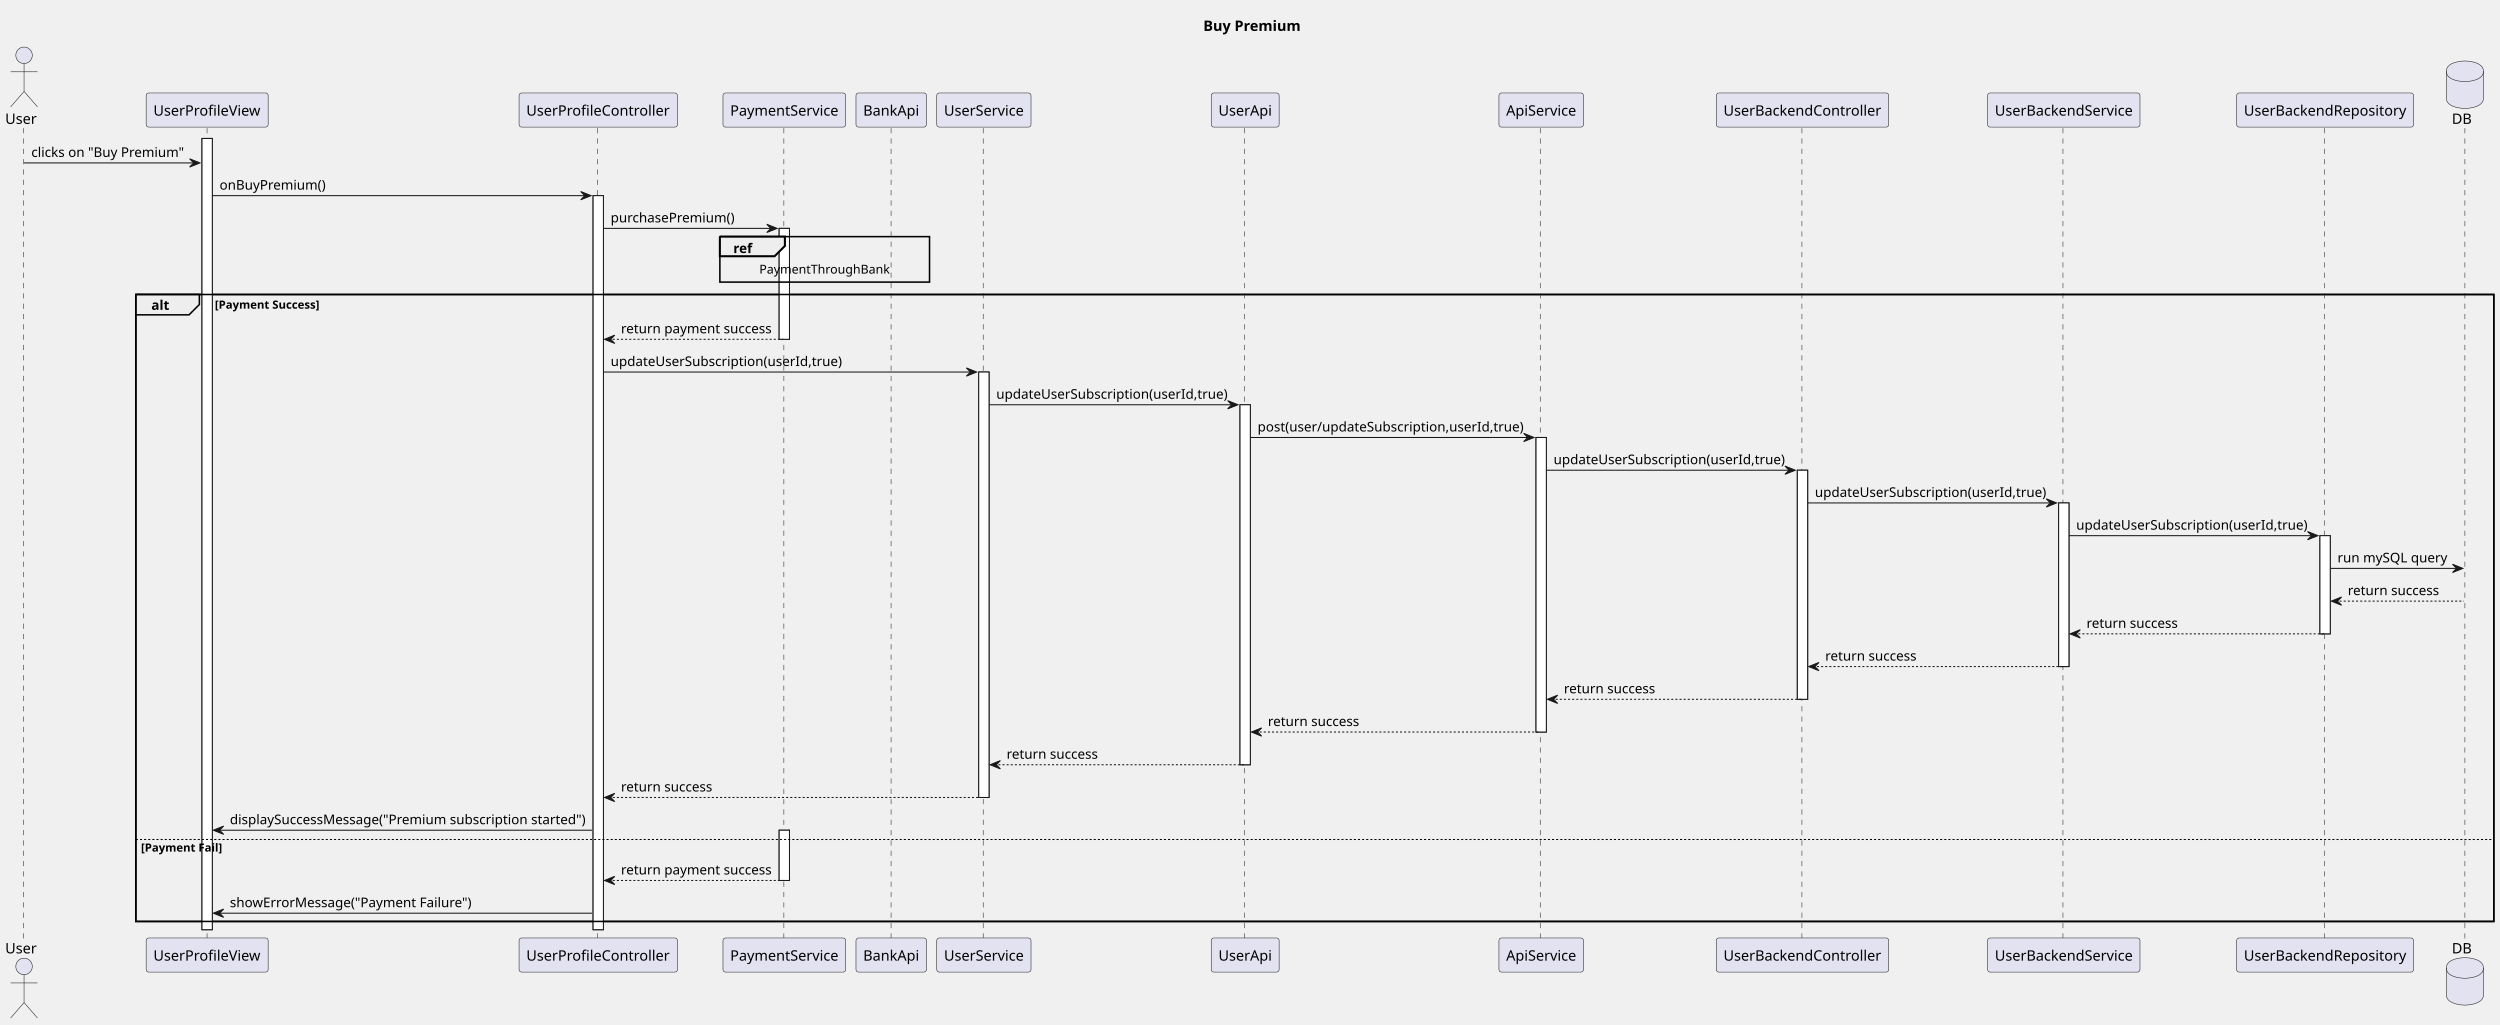
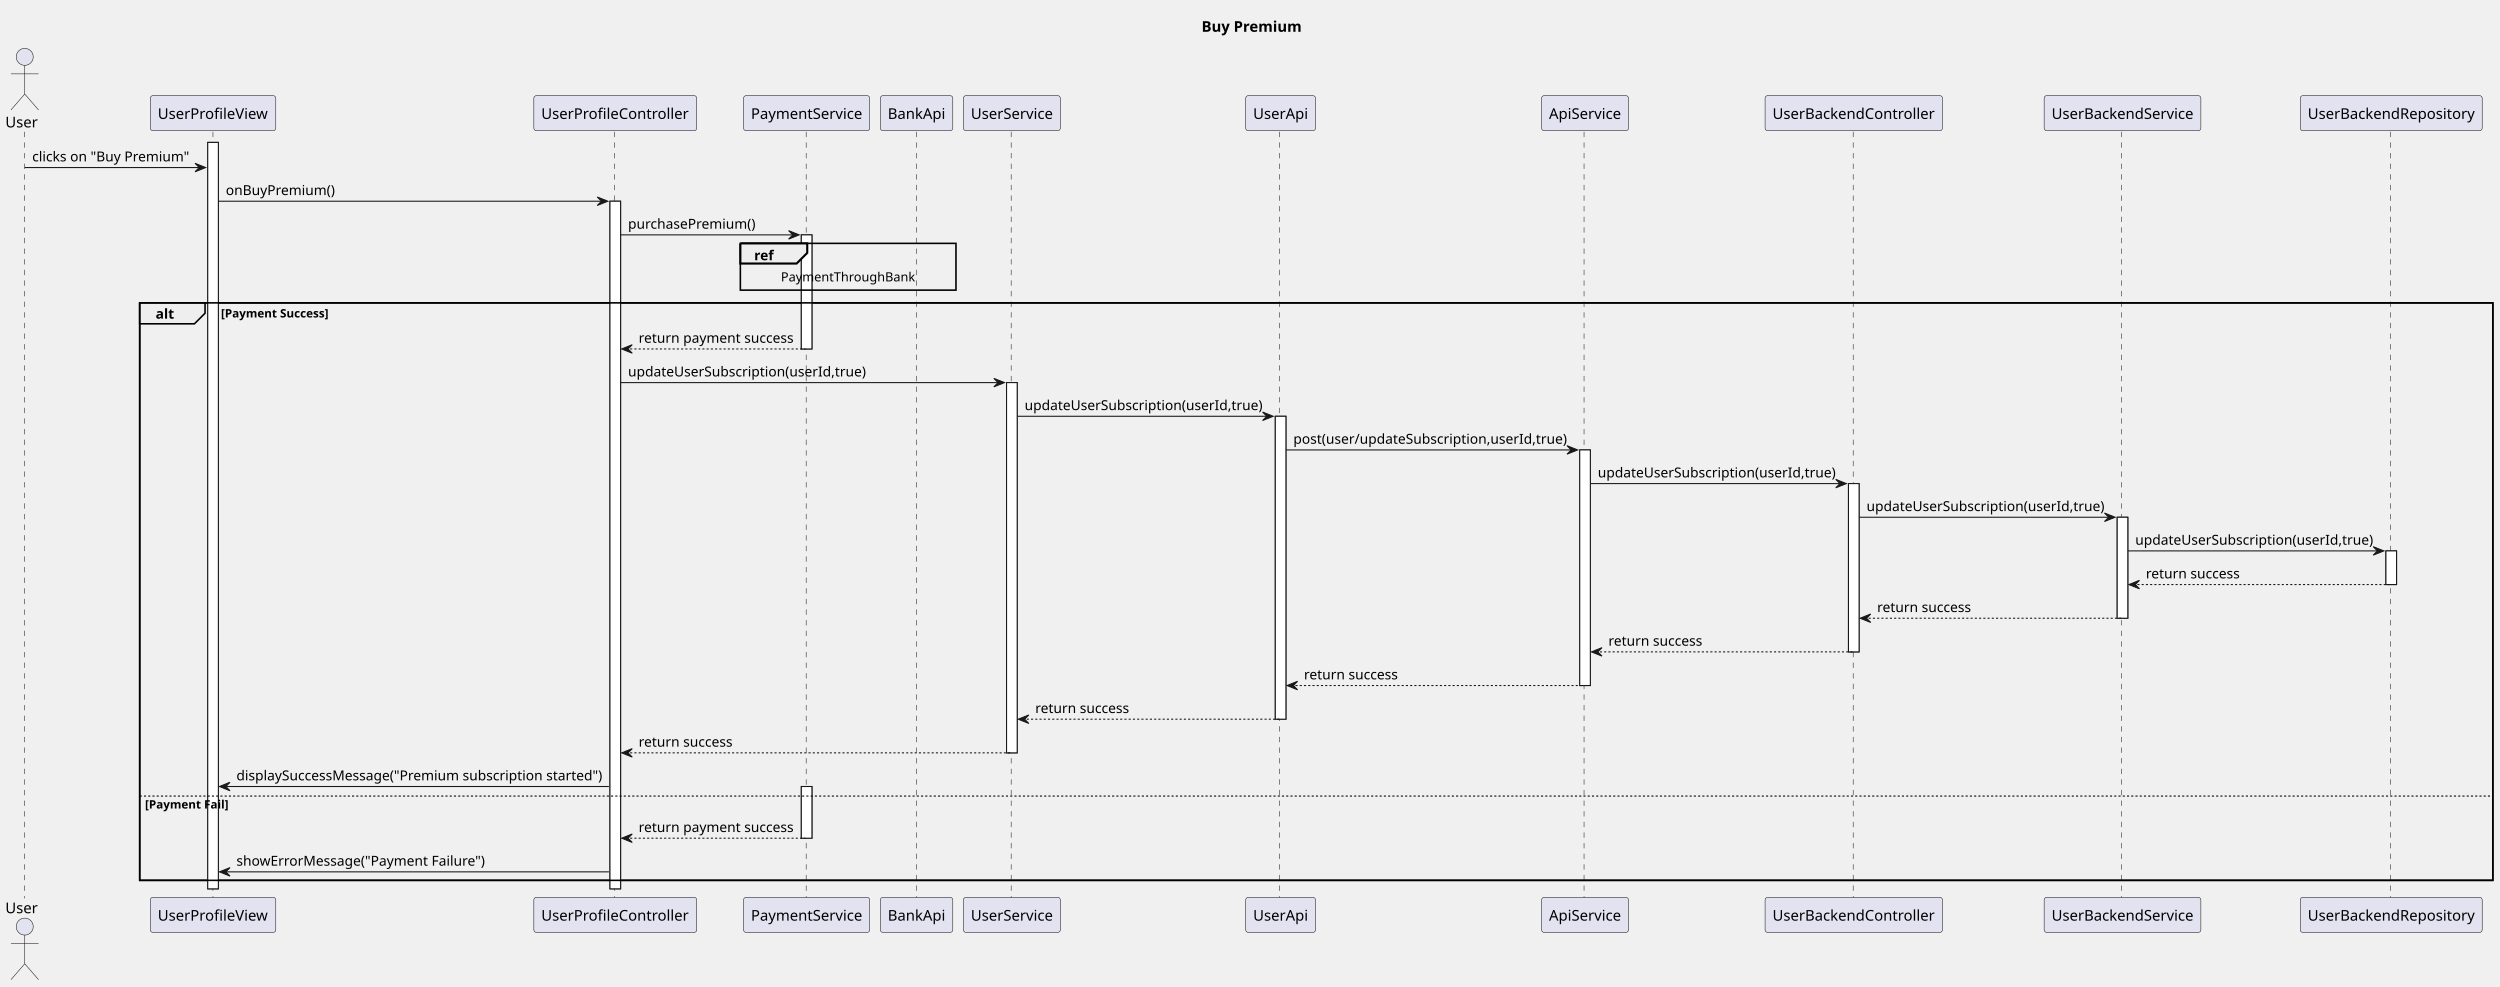
- <svg xmlns="http://www.w3.org/2000/svg" contentStyleType="text/css" data-diagram-type="SEQUENCE" height="993px" preserveAspectRatio="none" style="width:2422px;height:993px;background:#FFFFFF;" version="1.1" viewBox="0 0 2422 993" width="2422px" zoomAndPan="magnify">
+ <svg xmlns="http://www.w3.org/2000/svg" contentStyleType="text/css" data-diagram-type="SEQUENCE" height="929px" preserveAspectRatio="none" style="width:2355px;height:929px;background:#FFFFFF;" version="1.1" viewBox="0 0 2355 929" width="2355px" zoomAndPan="magnify">
  <defs />
  <g>
-     <text fill="#000000" font-family="sans-serif" font-size="14" font-weight="bold" lengthAdjust="spacing" textLength="93.499" x="1165.746" y="29.966">Buy Premium</text>
-     <g>
-       <rect fill="#FFFFFF" height="766.564" style="stroke:#181818;stroke-width:1;" width="10" x="195.691" y="134.136" />
-     </g>
-     <g>
-       <rect fill="#FFFFFF" height="711.152" style="stroke:#181818;stroke-width:1;" width="10" x="574.594" y="189.548" />
+     <text fill="#000000" font-family="sans-serif" font-size="14" font-weight="bold" lengthAdjust="spacing" textLength="93.499" x="1131.868" y="29.966">Buy Premium</text>
+     <g>
+       <rect fill="#FFFFFF" height="703.152" style="stroke:#181818;stroke-width:1;" width="10" x="195.691" y="134.136" />
+     </g>
+     <g>
+       <rect fill="#FFFFFF" height="647.74" style="stroke:#181818;stroke-width:1;" width="10" x="574.594" y="189.548" />
    </g>
    <g>
      <rect fill="#FFFFFF" height="107.462" style="stroke:#181818;stroke-width:1;" width="10" x="754.845" y="221.254" />
    </g>
    <g>
-       <rect fill="#FFFFFF" height="48.688" style="stroke:#181818;stroke-width:1;" width="10" x="754.845" y="804.306" />
-     </g>
-     <g>
-       <rect fill="#FFFFFF" height="412.178" style="stroke:#181818;stroke-width:1;" width="10" x="948.185" y="360.422" />
-     </g>
-     <g>
-       <rect fill="#FFFFFF" height="348.766" style="stroke:#181818;stroke-width:1;" width="10" x="1201.331" y="392.128" />
-     </g>
-     <g>
-       <rect fill="#FFFFFF" height="285.354" style="stroke:#181818;stroke-width:1;" width="10" x="1488.108" y="423.834" />
-     </g>
-     <g>
-       <rect fill="#FFFFFF" height="221.942" style="stroke:#181818;stroke-width:1;" width="10" x="1741.255" y="455.54" />
-     </g>
-     <g>
-       <rect fill="#FFFFFF" height="158.53" style="stroke:#181818;stroke-width:1;" width="10" x="1994.401" y="487.246" />
-     </g>
-     <g>
-       <rect fill="#FFFFFF" height="95.118" style="stroke:#181818;stroke-width:1;" width="10" x="2247.547" y="518.952" />
-     </g>
-     <rect fill="none" height="607.396" style="stroke:#000000;stroke-width:1.5;" width="2284.394" x="131.597" y="285.304" />
+       <rect fill="#FFFFFF" height="48.688" style="stroke:#181818;stroke-width:1;" width="10" x="754.845" y="740.894" />
+     </g>
+     <g>
+       <rect fill="#FFFFFF" height="348.766" style="stroke:#181818;stroke-width:1;" width="10" x="948.185" y="360.422" />
+     </g>
+     <g>
+       <rect fill="#FFFFFF" height="285.354" style="stroke:#181818;stroke-width:1;" width="10" x="1201.331" y="392.128" />
+     </g>
+     <g>
+       <rect fill="#FFFFFF" height="221.942" style="stroke:#181818;stroke-width:1;" width="10" x="1488.108" y="423.834" />
+     </g>
+     <g>
+       <rect fill="#FFFFFF" height="158.53" style="stroke:#181818;stroke-width:1;" width="10" x="1741.255" y="455.54" />
+     </g>
+     <g>
+       <rect fill="#FFFFFF" height="95.118" style="stroke:#181818;stroke-width:1;" width="10" x="1994.401" y="487.246" />
+     </g>
+     <g>
+       <rect fill="#FFFFFF" height="31.706" style="stroke:#181818;stroke-width:1;" width="10" x="2247.547" y="518.952" />
+     </g>
+     <rect fill="none" height="543.984" style="stroke:#000000;stroke-width:1.5;" width="2216.637" x="131.597" y="285.304" />
    <g class="participant-lifeline" data-entity-uid="part1" data-qualified-name="User" id="part1-lifeline">
      <g>
-         <rect fill="#000000" fill-opacity="0" height="785.564" width="8" x="19.309" y="124.136" />
-         <line style="stroke:#181818;stroke-width:0.5;stroke-dasharray:5,5;" x1="23" x2="23" y1="124.136" y2="909.7" />
+         <rect fill="#000000" fill-opacity="0" height="722.152" width="8" x="19.309" y="124.136" />
+         <line style="stroke:#181818;stroke-width:0.5;stroke-dasharray:5,5;" x1="23" x2="23" y1="124.136" y2="846.288" />
      </g>
    </g>
    <g class="participant-lifeline" data-entity-uid="part2" data-qualified-name="UserProfileView" id="part2-lifeline">
      <g>
-         <rect fill="#000000" fill-opacity="0" height="785.564" width="8" x="196.691" y="124.136" />
-         <line style="stroke:#181818;stroke-width:0.5;stroke-dasharray:5,5;" x1="200.597" x2="200.597" y1="124.136" y2="909.7" />
+         <rect fill="#000000" fill-opacity="0" height="722.152" width="8" x="196.691" y="124.136" />
+         <line style="stroke:#181818;stroke-width:0.5;stroke-dasharray:5,5;" x1="200.597" x2="200.597" y1="124.136" y2="846.288" />
      </g>
    </g>
    <g class="participant-lifeline" data-entity-uid="part3" data-qualified-name="UserProfileController" id="part3-lifeline">
      <g>
-         <rect fill="#000000" fill-opacity="0" height="785.564" width="8" x="575.594" y="124.136" />
-         <line style="stroke:#181818;stroke-width:0.5;stroke-dasharray:5,5;" x1="578.868" x2="578.868" y1="124.136" y2="909.7" />
+         <rect fill="#000000" fill-opacity="0" height="722.152" width="8" x="575.594" y="124.136" />
+         <line style="stroke:#181818;stroke-width:0.5;stroke-dasharray:5,5;" x1="578.868" x2="578.868" y1="124.136" y2="846.288" />
      </g>
    </g>
    <g class="participant-lifeline" data-entity-uid="part4" data-qualified-name="PaymentService" id="part4-lifeline">
      <g>
-         <rect fill="#000000" fill-opacity="0" height="785.564" width="8" x="755.845" y="124.136" />
-         <line style="stroke:#181818;stroke-width:0.5;stroke-dasharray:5,5;" x1="759.415" x2="759.415" y1="124.136" y2="909.7" />
+         <rect fill="#000000" fill-opacity="0" height="722.152" width="8" x="755.845" y="124.136" />
+         <line style="stroke:#181818;stroke-width:0.5;stroke-dasharray:5,5;" x1="759.415" x2="759.415" y1="124.136" y2="846.288" />
      </g>
    </g>
    <g class="participant-lifeline" data-entity-uid="part5" data-qualified-name="BankApi" id="part5-lifeline">
      <g>
-         <rect fill="#000000" fill-opacity="0" height="785.564" width="8" x="859.399" y="124.136" />
-         <line style="stroke:#181818;stroke-width:0.5;stroke-dasharray:5,5;" x1="863.274" x2="863.274" y1="124.136" y2="909.7" />
+         <rect fill="#000000" fill-opacity="0" height="722.152" width="8" x="859.399" y="124.136" />
+         <line style="stroke:#181818;stroke-width:0.5;stroke-dasharray:5,5;" x1="863.274" x2="863.274" y1="124.136" y2="846.288" />
      </g>
    </g>
    <g class="participant-lifeline" data-entity-uid="part6" data-qualified-name="UserService" id="part6-lifeline">
      <g>
-         <rect fill="#000000" fill-opacity="0" height="785.564" width="8" x="949.185" y="124.136" />
-         <line style="stroke:#181818;stroke-width:0.5;stroke-dasharray:5,5;" x1="952.524" x2="952.524" y1="124.136" y2="909.7" />
+         <rect fill="#000000" fill-opacity="0" height="722.152" width="8" x="949.185" y="124.136" />
+         <line style="stroke:#181818;stroke-width:0.5;stroke-dasharray:5,5;" x1="952.524" x2="952.524" y1="124.136" y2="846.288" />
      </g>
    </g>
    <g class="participant-lifeline" data-entity-uid="part7" data-qualified-name="UserApi" id="part7-lifeline">
      <g>
-         <rect fill="#000000" fill-opacity="0" height="785.564" width="8" x="1202.331" y="124.136" />
-         <line style="stroke:#181818;stroke-width:0.5;stroke-dasharray:5,5;" x1="1205.438" x2="1205.438" y1="124.136" y2="909.7" />
+         <rect fill="#000000" fill-opacity="0" height="722.152" width="8" x="1202.331" y="124.136" />
+         <line style="stroke:#181818;stroke-width:0.5;stroke-dasharray:5,5;" x1="1205.438" x2="1205.438" y1="124.136" y2="846.288" />
      </g>
    </g>
    <g class="participant-lifeline" data-entity-uid="part8" data-qualified-name="ApiService" id="part8-lifeline">
      <g>
-         <rect fill="#000000" fill-opacity="0" height="785.564" width="8" x="1489.108" y="124.136" />
-         <line style="stroke:#181818;stroke-width:0.5;stroke-dasharray:5,5;" x1="1492.173" x2="1492.173" y1="124.136" y2="909.7" />
+         <rect fill="#000000" fill-opacity="0" height="722.152" width="8" x="1489.108" y="124.136" />
+         <line style="stroke:#181818;stroke-width:0.5;stroke-dasharray:5,5;" x1="1492.173" x2="1492.173" y1="124.136" y2="846.288" />
      </g>
    </g>
    <g class="participant-lifeline" data-entity-uid="part9" data-qualified-name="UserBackendController" id="part9-lifeline">
      <g>
-         <rect fill="#000000" fill-opacity="0" height="785.564" width="8" x="1742.255" y="124.136" />
-         <line style="stroke:#181818;stroke-width:0.5;stroke-dasharray:5,5;" x1="1745.703" x2="1745.703" y1="124.136" y2="909.7" />
+         <rect fill="#000000" fill-opacity="0" height="722.152" width="8" x="1742.255" y="124.136" />
+         <line style="stroke:#181818;stroke-width:0.5;stroke-dasharray:5,5;" x1="1745.703" x2="1745.703" y1="124.136" y2="846.288" />
      </g>
    </g>
    <g class="participant-lifeline" data-entity-uid="part10" data-qualified-name="UserBackendService" id="part10-lifeline">
      <g>
-         <rect fill="#000000" fill-opacity="0" height="785.564" width="8" x="1995.401" y="124.136" />
-         <line style="stroke:#181818;stroke-width:0.5;stroke-dasharray:5,5;" x1="1998.586" x2="1998.586" y1="124.136" y2="909.7" />
+         <rect fill="#000000" fill-opacity="0" height="722.152" width="8" x="1995.401" y="124.136" />
+         <line style="stroke:#181818;stroke-width:0.5;stroke-dasharray:5,5;" x1="1998.586" x2="1998.586" y1="124.136" y2="846.288" />
      </g>
    </g>
    <g class="participant-lifeline" data-entity-uid="part11" data-qualified-name="UserBackendRepository" id="part11-lifeline">
      <g>
-         <rect fill="#000000" fill-opacity="0" height="785.564" width="8" x="2248.547" y="124.136" />
-         <line style="stroke:#181818;stroke-width:0.5;stroke-dasharray:5,5;" x1="2251.86" x2="2251.86" y1="124.136" y2="909.7" />
-       </g>
-     </g>
-     <g class="participant-lifeline" data-entity-uid="part12" data-qualified-name="DB" id="part12-lifeline">
-       <g>
-         <rect fill="#000000" fill-opacity="0" height="785.564" width="8" x="2383.991" y="124.136" />
-         <line style="stroke:#181818;stroke-width:0.5;stroke-dasharray:5,5;" x1="2387.991" x2="2387.991" y1="124.136" y2="909.7" />
+         <rect fill="#000000" fill-opacity="0" height="722.152" width="8" x="2248.547" y="124.136" />
+         <line style="stroke:#181818;stroke-width:0.5;stroke-dasharray:5,5;" x1="2251.86" x2="2251.86" y1="124.136" y2="846.288" />
      </g>
    </g>
    <g class="participant participant-head" data-entity-uid="part1" data-qualified-name="User" id="part1-head">
      <text fill="#000000" font-family="sans-serif" font-size="14" lengthAdjust="spacing" textLength="30.618" x="5" y="120.034">User</text>
      <ellipse cx="23.309" cy="53.568" fill="#E2E2F0" rx="8" ry="8" style="stroke:#181818;stroke-width:0.5;" />
      <path d="M23.309,61.568 L23.309,88.568 M10.309,69.568 L36.309,69.568 M23.309,88.568 L10.309,103.568 M23.309,88.568 L36.309,103.568" fill="none" style="stroke:#181818;stroke-width:0.5;" />
    </g>
    <g class="participant participant-tail" data-entity-uid="part1" data-qualified-name="User" id="part1-tail">
-       <text fill="#000000" font-family="sans-serif" font-size="14" lengthAdjust="spacing" textLength="30.618" x="5" y="923.666">User</text>
-       <ellipse cx="23.309" cy="936.268" fill="#E2E2F0" rx="8" ry="8" style="stroke:#181818;stroke-width:0.5;" />
-       <path d="M23.309,944.268 L23.309,971.268 M10.309,952.268 L36.309,952.268 M23.309,971.268 L10.309,986.268 M23.309,971.268 L36.309,986.268" fill="none" style="stroke:#181818;stroke-width:0.5;" />
+       <text fill="#000000" font-family="sans-serif" font-size="14" lengthAdjust="spacing" textLength="30.618" x="5" y="860.254">User</text>
+       <ellipse cx="23.309" cy="872.856" fill="#E2E2F0" rx="8" ry="8" style="stroke:#181818;stroke-width:0.5;" />
+       <path d="M23.309,880.856 L23.309,907.856 M10.309,888.856 L36.309,888.856 M23.309,907.856 L10.309,922.856 M23.309,907.856 L36.309,922.856" fill="none" style="stroke:#181818;stroke-width:0.5;" />
    </g>
    <g class="participant participant-head" data-entity-uid="part2" data-qualified-name="UserProfileView" id="part2-head">
      <rect fill="#E2E2F0" height="33.068" rx="2.5" ry="2.5" style="stroke:#181818;stroke-width:0.5;" width="118.188" x="141.597" y="90.068" />
      <text fill="#000000" font-family="sans-serif" font-size="14" lengthAdjust="spacing" textLength="104.188" x="148.597" y="112.034">UserProfileView</text>
    </g>
    <g class="participant participant-tail" data-entity-uid="part2" data-qualified-name="UserProfileView" id="part2-tail">
-       <rect fill="#E2E2F0" height="33.068" rx="2.5" ry="2.5" style="stroke:#181818;stroke-width:0.5;" width="118.188" x="141.597" y="908.7" />
-       <text fill="#000000" font-family="sans-serif" font-size="14" lengthAdjust="spacing" textLength="104.188" x="148.597" y="930.666">UserProfileView</text>
+       <rect fill="#E2E2F0" height="33.068" rx="2.5" ry="2.5" style="stroke:#181818;stroke-width:0.5;" width="118.188" x="141.597" y="845.288" />
+       <text fill="#000000" font-family="sans-serif" font-size="14" lengthAdjust="spacing" textLength="104.188" x="148.597" y="867.254">UserProfileView</text>
    </g>
    <g class="participant participant-head" data-entity-uid="part3" data-qualified-name="UserProfileController" id="part3-head">
      <rect fill="#E2E2F0" height="33.068" rx="2.5" ry="2.5" style="stroke:#181818;stroke-width:0.5;" width="153.453" x="502.868" y="90.068" />
      <text fill="#000000" font-family="sans-serif" font-size="14" lengthAdjust="spacing" textLength="139.453" x="509.868" y="112.034">UserProfileController</text>
    </g>
    <g class="participant participant-tail" data-entity-uid="part3" data-qualified-name="UserProfileController" id="part3-tail">
-       <rect fill="#E2E2F0" height="33.068" rx="2.5" ry="2.5" style="stroke:#181818;stroke-width:0.5;" width="153.453" x="502.868" y="908.7" />
-       <text fill="#000000" font-family="sans-serif" font-size="14" lengthAdjust="spacing" textLength="139.453" x="509.868" y="930.666">UserProfileController</text>
+       <rect fill="#E2E2F0" height="33.068" rx="2.5" ry="2.5" style="stroke:#181818;stroke-width:0.5;" width="153.453" x="502.868" y="845.288" />
+       <text fill="#000000" font-family="sans-serif" font-size="14" lengthAdjust="spacing" textLength="139.453" x="509.868" y="867.254">UserProfileController</text>
    </g>
    <g class="participant participant-head" data-entity-uid="part4" data-qualified-name="PaymentService" id="part4-head">
      <rect fill="#E2E2F0" height="33.068" rx="2.5" ry="2.5" style="stroke:#181818;stroke-width:0.5;" width="118.86" x="700.415" y="90.068" />
      <text fill="#000000" font-family="sans-serif" font-size="14" lengthAdjust="spacing" textLength="104.86" x="707.415" y="112.034">PaymentService</text>
    </g>
    <g class="participant participant-tail" data-entity-uid="part4" data-qualified-name="PaymentService" id="part4-tail">
-       <rect fill="#E2E2F0" height="33.068" rx="2.5" ry="2.5" style="stroke:#181818;stroke-width:0.5;" width="118.86" x="700.415" y="908.7" />
-       <text fill="#000000" font-family="sans-serif" font-size="14" lengthAdjust="spacing" textLength="104.86" x="707.415" y="930.666">PaymentService</text>
+       <rect fill="#E2E2F0" height="33.068" rx="2.5" ry="2.5" style="stroke:#181818;stroke-width:0.5;" width="118.86" x="700.415" y="845.288" />
+       <text fill="#000000" font-family="sans-serif" font-size="14" lengthAdjust="spacing" textLength="104.86" x="707.415" y="867.254">PaymentService</text>
    </g>
    <g class="participant participant-head" data-entity-uid="part5" data-qualified-name="BankApi" id="part5-head">
      <rect fill="#E2E2F0" height="33.068" rx="2.5" ry="2.5" style="stroke:#181818;stroke-width:0.5;" width="68.25" x="829.274" y="90.068" />
      <text fill="#000000" font-family="sans-serif" font-size="14" lengthAdjust="spacing" textLength="54.25" x="836.274" y="112.034">BankApi</text>
    </g>
    <g class="participant participant-tail" data-entity-uid="part5" data-qualified-name="BankApi" id="part5-tail">
-       <rect fill="#E2E2F0" height="33.068" rx="2.5" ry="2.5" style="stroke:#181818;stroke-width:0.5;" width="68.25" x="829.274" y="908.7" />
-       <text fill="#000000" font-family="sans-serif" font-size="14" lengthAdjust="spacing" textLength="54.25" x="836.274" y="930.666">BankApi</text>
+       <rect fill="#E2E2F0" height="33.068" rx="2.5" ry="2.5" style="stroke:#181818;stroke-width:0.5;" width="68.25" x="829.274" y="845.288" />
+       <text fill="#000000" font-family="sans-serif" font-size="14" lengthAdjust="spacing" textLength="54.25" x="836.274" y="867.254">BankApi</text>
    </g>
    <g class="participant participant-head" data-entity-uid="part6" data-qualified-name="UserService" id="part6-head">
      <rect fill="#E2E2F0" height="33.068" rx="2.5" ry="2.5" style="stroke:#181818;stroke-width:0.5;" width="91.322" x="907.524" y="90.068" />
      <text fill="#000000" font-family="sans-serif" font-size="14" lengthAdjust="spacing" textLength="77.322" x="914.524" y="112.034">UserService</text>
    </g>
    <g class="participant participant-tail" data-entity-uid="part6" data-qualified-name="UserService" id="part6-tail">
-       <rect fill="#E2E2F0" height="33.068" rx="2.5" ry="2.5" style="stroke:#181818;stroke-width:0.5;" width="91.322" x="907.524" y="908.7" />
-       <text fill="#000000" font-family="sans-serif" font-size="14" lengthAdjust="spacing" textLength="77.322" x="914.524" y="930.666">UserService</text>
+       <rect fill="#E2E2F0" height="33.068" rx="2.5" ry="2.5" style="stroke:#181818;stroke-width:0.5;" width="91.322" x="907.524" y="845.288" />
+       <text fill="#000000" font-family="sans-serif" font-size="14" lengthAdjust="spacing" textLength="77.322" x="914.524" y="867.254">UserService</text>
    </g>
    <g class="participant participant-head" data-entity-uid="part7" data-qualified-name="UserApi" id="part7-head">
      <rect fill="#E2E2F0" height="33.068" rx="2.5" ry="2.5" style="stroke:#181818;stroke-width:0.5;" width="65.786" x="1173.438" y="90.068" />
      <text fill="#000000" font-family="sans-serif" font-size="14" lengthAdjust="spacing" textLength="51.786" x="1180.438" y="112.034">UserApi</text>
    </g>
    <g class="participant participant-tail" data-entity-uid="part7" data-qualified-name="UserApi" id="part7-tail">
-       <rect fill="#E2E2F0" height="33.068" rx="2.5" ry="2.5" style="stroke:#181818;stroke-width:0.5;" width="65.786" x="1173.438" y="908.7" />
-       <text fill="#000000" font-family="sans-serif" font-size="14" lengthAdjust="spacing" textLength="51.786" x="1180.438" y="930.666">UserApi</text>
+       <rect fill="#E2E2F0" height="33.068" rx="2.5" ry="2.5" style="stroke:#181818;stroke-width:0.5;" width="65.786" x="1173.438" y="845.288" />
+       <text fill="#000000" font-family="sans-serif" font-size="14" lengthAdjust="spacing" textLength="51.786" x="1180.438" y="867.254">UserApi</text>
    </g>
    <g class="participant participant-head" data-entity-uid="part8" data-qualified-name="ApiService" id="part8-head">
      <rect fill="#E2E2F0" height="33.068" rx="2.5" ry="2.5" style="stroke:#181818;stroke-width:0.5;" width="81.872" x="1452.173" y="90.068" />
      <text fill="#000000" font-family="sans-serif" font-size="14" lengthAdjust="spacing" textLength="67.872" x="1459.173" y="112.034">ApiService</text>
    </g>
    <g class="participant participant-tail" data-entity-uid="part8" data-qualified-name="ApiService" id="part8-tail">
-       <rect fill="#E2E2F0" height="33.068" rx="2.5" ry="2.5" style="stroke:#181818;stroke-width:0.5;" width="81.872" x="1452.173" y="908.7" />
-       <text fill="#000000" font-family="sans-serif" font-size="14" lengthAdjust="spacing" textLength="67.872" x="1459.173" y="930.666">ApiService</text>
+       <rect fill="#E2E2F0" height="33.068" rx="2.5" ry="2.5" style="stroke:#181818;stroke-width:0.5;" width="81.872" x="1452.173" y="845.288" />
+       <text fill="#000000" font-family="sans-serif" font-size="14" lengthAdjust="spacing" textLength="67.872" x="1459.173" y="867.254">ApiService</text>
    </g>
    <g class="participant participant-head" data-entity-uid="part9" data-qualified-name="UserBackendController" id="part9-head">
      <rect fill="#E2E2F0" height="33.068" rx="2.5" ry="2.5" style="stroke:#181818;stroke-width:0.5;" width="167.103" x="1662.703" y="90.068" />
      <text fill="#000000" font-family="sans-serif" font-size="14" lengthAdjust="spacing" textLength="153.103" x="1669.703" y="112.034">UserBackendController</text>
    </g>
    <g class="participant participant-tail" data-entity-uid="part9" data-qualified-name="UserBackendController" id="part9-tail">
-       <rect fill="#E2E2F0" height="33.068" rx="2.5" ry="2.5" style="stroke:#181818;stroke-width:0.5;" width="167.103" x="1662.703" y="908.7" />
-       <text fill="#000000" font-family="sans-serif" font-size="14" lengthAdjust="spacing" textLength="153.103" x="1669.703" y="930.666">UserBackendController</text>
+       <rect fill="#E2E2F0" height="33.068" rx="2.5" ry="2.5" style="stroke:#181818;stroke-width:0.5;" width="167.103" x="1662.703" y="845.288" />
+       <text fill="#000000" font-family="sans-serif" font-size="14" lengthAdjust="spacing" textLength="153.103" x="1669.703" y="867.254">UserBackendController</text>
    </g>
    <g class="participant participant-head" data-entity-uid="part10" data-qualified-name="UserBackendService" id="part10-head">
      <rect fill="#E2E2F0" height="33.068" rx="2.5" ry="2.5" style="stroke:#181818;stroke-width:0.5;" width="147.63" x="1925.586" y="90.068" />
      <text fill="#000000" font-family="sans-serif" font-size="14" lengthAdjust="spacing" textLength="133.63" x="1932.586" y="112.034">UserBackendService</text>
    </g>
    <g class="participant participant-tail" data-entity-uid="part10" data-qualified-name="UserBackendService" id="part10-tail">
-       <rect fill="#E2E2F0" height="33.068" rx="2.5" ry="2.5" style="stroke:#181818;stroke-width:0.5;" width="147.63" x="1925.586" y="908.7" />
-       <text fill="#000000" font-family="sans-serif" font-size="14" lengthAdjust="spacing" textLength="133.63" x="1932.586" y="930.666">UserBackendService</text>
+       <rect fill="#E2E2F0" height="33.068" rx="2.5" ry="2.5" style="stroke:#181818;stroke-width:0.5;" width="147.63" x="1925.586" y="845.288" />
+       <text fill="#000000" font-family="sans-serif" font-size="14" lengthAdjust="spacing" textLength="133.63" x="1932.586" y="867.254">UserBackendService</text>
    </g>
    <g class="participant participant-head" data-entity-uid="part11" data-qualified-name="UserBackendRepository" id="part11-head">
      <rect fill="#E2E2F0" height="33.068" rx="2.5" ry="2.5" style="stroke:#181818;stroke-width:0.5;" width="171.373" x="2166.86" y="90.068" />
      <text fill="#000000" font-family="sans-serif" font-size="14" lengthAdjust="spacing" textLength="157.373" x="2173.86" y="112.034">UserBackendRepository</text>
    </g>
    <g class="participant participant-tail" data-entity-uid="part11" data-qualified-name="UserBackendRepository" id="part11-tail">
-       <rect fill="#E2E2F0" height="33.068" rx="2.5" ry="2.5" style="stroke:#181818;stroke-width:0.5;" width="171.373" x="2166.86" y="908.7" />
-       <text fill="#000000" font-family="sans-serif" font-size="14" lengthAdjust="spacing" textLength="157.373" x="2173.86" y="930.666">UserBackendRepository</text>
-     </g>
-     <g class="participant participant-head" data-entity-uid="part12" data-qualified-name="DB" id="part12-head">
-       <text fill="#000000" font-family="sans-serif" font-size="14" lengthAdjust="spacing" textLength="19.32" x="2375.331" y="120.034">DB</text>
-       <path d="M2369.991,69.068 C2369.991,59.068 2387.991,59.068 2387.991,59.068 C2387.991,59.068 2405.991,59.068 2405.991,69.068 L2405.991,95.068 C2405.991,105.068 2387.991,105.068 2387.991,105.068 C2387.991,105.068 2369.991,105.068 2369.991,95.068 L2369.991,69.068" fill="#E2E2F0" style="stroke:#181818;stroke-width:0.5;" />
-       <path d="M2369.991,69.068 C2369.991,79.068 2387.991,79.068 2387.991,79.068 C2387.991,79.068 2405.991,79.068 2405.991,69.068" fill="none" style="stroke:#181818;stroke-width:0.5;" />
-     </g>
-     <g class="participant participant-tail" data-entity-uid="part12" data-qualified-name="DB" id="part12-tail">
-       <text fill="#000000" font-family="sans-serif" font-size="14" lengthAdjust="spacing" textLength="19.32" x="2375.331" y="923.666">DB</text>
-       <path d="M2369.991,937.768 C2369.991,927.768 2387.991,927.768 2387.991,927.768 C2387.991,927.768 2405.991,927.768 2405.991,937.768 L2405.991,963.768 C2405.991,973.768 2387.991,973.768 2387.991,973.768 C2387.991,973.768 2369.991,973.768 2369.991,963.768 L2369.991,937.768" fill="#E2E2F0" style="stroke:#181818;stroke-width:0.5;" />
-       <path d="M2369.991,937.768 C2369.991,947.768 2387.991,947.768 2387.991,947.768 C2387.991,947.768 2405.991,947.768 2405.991,937.768" fill="none" style="stroke:#181818;stroke-width:0.5;" />
-     </g>
-     <g>
-       <rect fill="#FFFFFF" height="766.564" style="stroke:#181818;stroke-width:1;" width="10" x="195.691" y="134.136" />
-     </g>
-     <g>
-       <rect fill="#FFFFFF" height="711.152" style="stroke:#181818;stroke-width:1;" width="10" x="574.594" y="189.548" />
+       <rect fill="#E2E2F0" height="33.068" rx="2.5" ry="2.5" style="stroke:#181818;stroke-width:0.5;" width="171.373" x="2166.86" y="845.288" />
+       <text fill="#000000" font-family="sans-serif" font-size="14" lengthAdjust="spacing" textLength="157.373" x="2173.86" y="867.254">UserBackendRepository</text>
+     </g>
+     <g>
+       <rect fill="#FFFFFF" height="703.152" style="stroke:#181818;stroke-width:1;" width="10" x="195.691" y="134.136" />
+     </g>
+     <g>
+       <rect fill="#FFFFFF" height="647.74" style="stroke:#181818;stroke-width:1;" width="10" x="574.594" y="189.548" />
    </g>
    <g>
      <rect fill="#FFFFFF" height="107.462" style="stroke:#181818;stroke-width:1;" width="10" x="754.845" y="221.254" />
    </g>
    <g>
-       <rect fill="#FFFFFF" height="48.688" style="stroke:#181818;stroke-width:1;" width="10" x="754.845" y="804.306" />
-     </g>
-     <g>
-       <rect fill="#FFFFFF" height="412.178" style="stroke:#181818;stroke-width:1;" width="10" x="948.185" y="360.422" />
-     </g>
-     <g>
-       <rect fill="#FFFFFF" height="348.766" style="stroke:#181818;stroke-width:1;" width="10" x="1201.331" y="392.128" />
-     </g>
-     <g>
-       <rect fill="#FFFFFF" height="285.354" style="stroke:#181818;stroke-width:1;" width="10" x="1488.108" y="423.834" />
-     </g>
-     <g>
-       <rect fill="#FFFFFF" height="221.942" style="stroke:#181818;stroke-width:1;" width="10" x="1741.255" y="455.54" />
-     </g>
-     <g>
-       <rect fill="#FFFFFF" height="158.53" style="stroke:#181818;stroke-width:1;" width="10" x="1994.401" y="487.246" />
-     </g>
-     <g>
-       <rect fill="#FFFFFF" height="95.118" style="stroke:#181818;stroke-width:1;" width="10" x="2247.547" y="518.952" />
+       <rect fill="#FFFFFF" height="48.688" style="stroke:#181818;stroke-width:1;" width="10" x="754.845" y="740.894" />
+     </g>
+     <g>
+       <rect fill="#FFFFFF" height="348.766" style="stroke:#181818;stroke-width:1;" width="10" x="948.185" y="360.422" />
+     </g>
+     <g>
+       <rect fill="#FFFFFF" height="285.354" style="stroke:#181818;stroke-width:1;" width="10" x="1201.331" y="392.128" />
+     </g>
+     <g>
+       <rect fill="#FFFFFF" height="221.942" style="stroke:#181818;stroke-width:1;" width="10" x="1488.108" y="423.834" />
+     </g>
+     <g>
+       <rect fill="#FFFFFF" height="158.53" style="stroke:#181818;stroke-width:1;" width="10" x="1741.255" y="455.54" />
+     </g>
+     <g>
+       <rect fill="#FFFFFF" height="95.118" style="stroke:#181818;stroke-width:1;" width="10" x="1994.401" y="487.246" />
+     </g>
+     <g>
+       <rect fill="#FFFFFF" height="31.706" style="stroke:#181818;stroke-width:1;" width="10" x="2247.547" y="518.952" />
    </g>
    <g class="message" data-entity-1="part1" data-entity-2="part2" id="msg1">
      <polygon fill="#181818" points="183.691,153.842,193.691,157.842,183.691,161.842,187.691,157.842" style="stroke:#181818;stroke-width:1;" />
      <line style="stroke:#181818;stroke-width:1;" x1="23.309" x2="189.691" y1="157.842" y2="157.842" />
      <text fill="#000000" font-family="sans-serif" font-size="13" lengthAdjust="spacing" textLength="148.382" x="30.309" y="152.033">clicks on "Buy Premium"</text>
    </g>
    <g class="message" data-entity-1="part2" data-entity-2="part3" id="msg2">
      <polygon fill="#181818" points="562.594,185.548,572.594,189.548,562.594,193.548,566.594,189.548" style="stroke:#181818;stroke-width:1;" />
      <line style="stroke:#181818;stroke-width:1;" x1="205.691" x2="568.594" y1="189.548" y2="189.548" />
      <text fill="#000000" font-family="sans-serif" font-size="13" lengthAdjust="spacing" textLength="103.077" x="212.691" y="183.739">onBuyPremium()</text>
    </g>
    <g class="message" data-entity-1="part3" data-entity-2="part4" id="msg3">
      <polygon fill="#181818" points="742.845,217.254,752.845,221.254,742.845,225.254,746.845,221.254" style="stroke:#181818;stroke-width:1;" />
      <line style="stroke:#181818;stroke-width:1;" x1="584.594" x2="748.845" y1="221.254" y2="221.254" />
      <text fill="#000000" font-family="sans-serif" font-size="13" lengthAdjust="spacing" textLength="120.588" x="591.594" y="215.445">purchasePremium()</text>
    </g>
    <rect fill="none" height="44.05" style="stroke:#000000;stroke-width:1.5;" width="203.109" x="697.415" y="229.254" />
    <path d="M697.415,229.254 L760.415,229.254 L760.415,238.254 L750.415,248.254 L697.415,248.254 L697.415,229.254" fill="#EEEEEE" style="stroke:#000000;stroke-width:2;" />
    <text fill="#000000" font-family="sans-serif" font-size="13" font-weight="bold" lengthAdjust="spacing" textLength="18.392" x="710.415" y="245.151">ref</text>
    <text fill="#000000" font-family="sans-serif" font-size="12" lengthAdjust="spacing" textLength="126.721" x="735.609" y="265.082">PaymentThroughBank</text>
    <path d="M131.597,285.304 L193.156,285.304 L193.156,295.01 L183.156,305.01 L131.597,305.01 L131.597,285.304" fill="#EEEEEE" style="stroke:#000000;stroke-width:1.5;" />
-     <rect fill="none" height="607.396" style="stroke:#000000;stroke-width:1.5;" width="2284.394" x="131.597" y="285.304" />
+     <rect fill="none" height="543.984" style="stroke:#000000;stroke-width:1.5;" width="2216.637" x="131.597" y="285.304" />
    <text fill="#000000" font-family="sans-serif" font-size="13" font-weight="bold" lengthAdjust="spacing" textLength="16.559" x="146.597" y="300.201">alt</text>
    <text fill="#000000" font-family="sans-serif" font-size="11" font-weight="bold" lengthAdjust="spacing" textLength="101.43" x="208.156" y="299.063">[Payment Success]</text>
    <g class="message" data-entity-1="part4" data-entity-2="part3" id="msg4">
      <polygon fill="#181818" points="595.594,324.716,585.594,328.716,595.594,332.716,591.594,328.716" style="stroke:#181818;stroke-width:1;" />
      <line style="stroke:#181818;stroke-width:1;stroke-dasharray:2,2;" x1="589.594" x2="758.845" y1="328.716" y2="328.716" />
      <text fill="#000000" font-family="sans-serif" font-size="13" lengthAdjust="spacing" textLength="146.25" x="601.594" y="322.907">return payment success</text>
    </g>
    <g class="message" data-entity-1="part3" data-entity-2="part6" id="msg5">
      <polygon fill="#181818" points="936.185,356.422,946.185,360.422,936.185,364.422,940.185,360.422" style="stroke:#181818;stroke-width:1;" />
      <line style="stroke:#181818;stroke-width:1;" x1="584.594" x2="942.185" y1="360.422" y2="360.422" />
      <text fill="#000000" font-family="sans-serif" font-size="13" lengthAdjust="spacing" textLength="224.146" x="591.594" y="354.613">updateUserSubscription(userId,true)</text>
    </g>
    <g class="message" data-entity-1="part6" data-entity-2="part7" id="msg6">
      <polygon fill="#181818" points="1189.331,388.128,1199.331,392.128,1189.331,396.128,1193.331,392.128" style="stroke:#181818;stroke-width:1;" />
      <line style="stroke:#181818;stroke-width:1;" x1="958.185" x2="1195.331" y1="392.128" y2="392.128" />
      <text fill="#000000" font-family="sans-serif" font-size="13" lengthAdjust="spacing" textLength="224.146" x="965.185" y="386.319">updateUserSubscription(userId,true)</text>
    </g>
    <g class="message" data-entity-1="part7" data-entity-2="part8" id="msg7">
      <polygon fill="#181818" points="1476.108,419.834,1486.108,423.834,1476.108,427.834,1480.108,423.834" style="stroke:#181818;stroke-width:1;" />
      <line style="stroke:#181818;stroke-width:1;" x1="1211.331" x2="1482.108" y1="423.834" y2="423.834" />
      <text fill="#000000" font-family="sans-serif" font-size="13" lengthAdjust="spacing" textLength="257.777" x="1218.331" y="418.025">post(user/updateSubscription,userId,true)</text>
    </g>
    <g class="message" data-entity-1="part8" data-entity-2="part9" id="msg8">
      <polygon fill="#181818" points="1729.255,451.54,1739.255,455.54,1729.255,459.54,1733.255,455.54" style="stroke:#181818;stroke-width:1;" />
      <line style="stroke:#181818;stroke-width:1;" x1="1498.108" x2="1735.255" y1="455.54" y2="455.54" />
      <text fill="#000000" font-family="sans-serif" font-size="13" lengthAdjust="spacing" textLength="224.146" x="1505.108" y="449.731">updateUserSubscription(userId,true)</text>
    </g>
    <g class="message" data-entity-1="part9" data-entity-2="part10" id="msg9">
      <polygon fill="#181818" points="1982.401,483.246,1992.401,487.246,1982.401,491.246,1986.401,487.246" style="stroke:#181818;stroke-width:1;" />
      <line style="stroke:#181818;stroke-width:1;" x1="1751.255" x2="1988.401" y1="487.246" y2="487.246" />
      <text fill="#000000" font-family="sans-serif" font-size="13" lengthAdjust="spacing" textLength="224.146" x="1758.255" y="481.437">updateUserSubscription(userId,true)</text>
    </g>
    <g class="message" data-entity-1="part10" data-entity-2="part11" id="msg10">
      <polygon fill="#181818" points="2235.547,514.952,2245.547,518.952,2235.547,522.952,2239.547,518.952" style="stroke:#181818;stroke-width:1;" />
      <line style="stroke:#181818;stroke-width:1;" x1="2004.401" x2="2241.547" y1="518.952" y2="518.952" />
      <text fill="#000000" font-family="sans-serif" font-size="13" lengthAdjust="spacing" textLength="224.146" x="2011.401" y="513.143">updateUserSubscription(userId,true)</text>
    </g>
-     <g class="message" data-entity-1="part11" data-entity-2="part12" id="msg11">
-       <polygon fill="#181818" points="2375.991,546.658,2385.991,550.658,2375.991,554.658,2379.991,550.658" style="stroke:#181818;stroke-width:1;" />
-       <line style="stroke:#181818;stroke-width:1;" x1="2257.547" x2="2381.991" y1="550.658" y2="550.658" />
-       <text fill="#000000" font-family="sans-serif" font-size="13" lengthAdjust="spacing" textLength="106.444" x="2264.547" y="544.849">run mySQL query</text>
-     </g>
-     <g class="message" data-entity-1="part12" data-entity-2="part11" id="msg12">
-       <polygon fill="#181818" points="2268.547,578.364,2258.547,582.364,2268.547,586.364,2264.547,582.364" style="stroke:#181818;stroke-width:1;" />
-       <line style="stroke:#181818;stroke-width:1;stroke-dasharray:2,2;" x1="2262.547" x2="2386.991" y1="582.364" y2="582.364" />
-       <text fill="#000000" font-family="sans-serif" font-size="13" lengthAdjust="spacing" textLength="88.738" x="2274.547" y="576.555">return success</text>
-     </g>
-     <g class="message" data-entity-1="part11" data-entity-2="part10" id="msg13">
-       <polygon fill="#181818" points="2015.401,610.07,2005.401,614.07,2015.401,618.07,2011.401,614.07" style="stroke:#181818;stroke-width:1;" />
-       <line style="stroke:#181818;stroke-width:1;stroke-dasharray:2,2;" x1="2009.401" x2="2251.547" y1="614.07" y2="614.07" />
-       <text fill="#000000" font-family="sans-serif" font-size="13" lengthAdjust="spacing" textLength="88.738" x="2021.401" y="608.261">return success</text>
-     </g>
-     <g class="message" data-entity-1="part10" data-entity-2="part9" id="msg14">
-       <polygon fill="#181818" points="1762.255,641.776,1752.255,645.776,1762.255,649.776,1758.255,645.776" style="stroke:#181818;stroke-width:1;" />
-       <line style="stroke:#181818;stroke-width:1;stroke-dasharray:2,2;" x1="1756.255" x2="1998.401" y1="645.776" y2="645.776" />
-       <text fill="#000000" font-family="sans-serif" font-size="13" lengthAdjust="spacing" textLength="88.738" x="1768.255" y="639.967">return success</text>
-     </g>
-     <g class="message" data-entity-1="part9" data-entity-2="part8" id="msg15">
-       <polygon fill="#181818" points="1509.108,673.482,1499.108,677.482,1509.108,681.482,1505.108,677.482" style="stroke:#181818;stroke-width:1;" />
-       <line style="stroke:#181818;stroke-width:1;stroke-dasharray:2,2;" x1="1503.108" x2="1745.255" y1="677.482" y2="677.482" />
-       <text fill="#000000" font-family="sans-serif" font-size="13" lengthAdjust="spacing" textLength="88.738" x="1515.108" y="671.673">return success</text>
-     </g>
-     <g class="message" data-entity-1="part8" data-entity-2="part7" id="msg16">
-       <polygon fill="#181818" points="1222.331,705.188,1212.331,709.188,1222.331,713.188,1218.331,709.188" style="stroke:#181818;stroke-width:1;" />
-       <line style="stroke:#181818;stroke-width:1;stroke-dasharray:2,2;" x1="1216.331" x2="1492.108" y1="709.188" y2="709.188" />
-       <text fill="#000000" font-family="sans-serif" font-size="13" lengthAdjust="spacing" textLength="88.738" x="1228.331" y="703.379">return success</text>
-     </g>
-     <g class="message" data-entity-1="part7" data-entity-2="part6" id="msg17">
-       <polygon fill="#181818" points="969.185,736.894,959.185,740.894,969.185,744.894,965.185,740.894" style="stroke:#181818;stroke-width:1;" />
-       <line style="stroke:#181818;stroke-width:1;stroke-dasharray:2,2;" x1="963.185" x2="1205.331" y1="740.894" y2="740.894" />
-       <text fill="#000000" font-family="sans-serif" font-size="13" lengthAdjust="spacing" textLength="88.738" x="975.185" y="735.085">return success</text>
-     </g>
-     <g class="message" data-entity-1="part6" data-entity-2="part3" id="msg18">
-       <polygon fill="#181818" points="595.594,768.6,585.594,772.6,595.594,776.6,591.594,772.6" style="stroke:#181818;stroke-width:1;" />
-       <line style="stroke:#181818;stroke-width:1;stroke-dasharray:2,2;" x1="589.594" x2="952.185" y1="772.6" y2="772.6" />
-       <text fill="#000000" font-family="sans-serif" font-size="13" lengthAdjust="spacing" textLength="88.738" x="601.594" y="766.791">return success</text>
+     <g class="message" data-entity-1="part11" data-entity-2="part10" id="msg11">
+       <polygon fill="#181818" points="2015.401,546.658,2005.401,550.658,2015.401,554.658,2011.401,550.658" style="stroke:#181818;stroke-width:1;" />
+       <line style="stroke:#181818;stroke-width:1;stroke-dasharray:2,2;" x1="2009.401" x2="2251.547" y1="550.658" y2="550.658" />
+       <text fill="#000000" font-family="sans-serif" font-size="13" lengthAdjust="spacing" textLength="88.738" x="2021.401" y="544.849">return success</text>
+     </g>
+     <g class="message" data-entity-1="part10" data-entity-2="part9" id="msg12">
+       <polygon fill="#181818" points="1762.255,578.364,1752.255,582.364,1762.255,586.364,1758.255,582.364" style="stroke:#181818;stroke-width:1;" />
+       <line style="stroke:#181818;stroke-width:1;stroke-dasharray:2,2;" x1="1756.255" x2="1998.401" y1="582.364" y2="582.364" />
+       <text fill="#000000" font-family="sans-serif" font-size="13" lengthAdjust="spacing" textLength="88.738" x="1768.255" y="576.555">return success</text>
+     </g>
+     <g class="message" data-entity-1="part9" data-entity-2="part8" id="msg13">
+       <polygon fill="#181818" points="1509.108,610.07,1499.108,614.07,1509.108,618.07,1505.108,614.07" style="stroke:#181818;stroke-width:1;" />
+       <line style="stroke:#181818;stroke-width:1;stroke-dasharray:2,2;" x1="1503.108" x2="1745.255" y1="614.07" y2="614.07" />
+       <text fill="#000000" font-family="sans-serif" font-size="13" lengthAdjust="spacing" textLength="88.738" x="1515.108" y="608.261">return success</text>
+     </g>
+     <g class="message" data-entity-1="part8" data-entity-2="part7" id="msg14">
+       <polygon fill="#181818" points="1222.331,641.776,1212.331,645.776,1222.331,649.776,1218.331,645.776" style="stroke:#181818;stroke-width:1;" />
+       <line style="stroke:#181818;stroke-width:1;stroke-dasharray:2,2;" x1="1216.331" x2="1492.108" y1="645.776" y2="645.776" />
+       <text fill="#000000" font-family="sans-serif" font-size="13" lengthAdjust="spacing" textLength="88.738" x="1228.331" y="639.967">return success</text>
+     </g>
+     <g class="message" data-entity-1="part7" data-entity-2="part6" id="msg15">
+       <polygon fill="#181818" points="969.185,673.482,959.185,677.482,969.185,681.482,965.185,677.482" style="stroke:#181818;stroke-width:1;" />
+       <line style="stroke:#181818;stroke-width:1;stroke-dasharray:2,2;" x1="963.185" x2="1205.331" y1="677.482" y2="677.482" />
+       <text fill="#000000" font-family="sans-serif" font-size="13" lengthAdjust="spacing" textLength="88.738" x="975.185" y="671.673">return success</text>
+     </g>
+     <g class="message" data-entity-1="part6" data-entity-2="part3" id="msg16">
+       <polygon fill="#181818" points="595.594,705.188,585.594,709.188,595.594,713.188,591.594,709.188" style="stroke:#181818;stroke-width:1;" />
+       <line style="stroke:#181818;stroke-width:1;stroke-dasharray:2,2;" x1="589.594" x2="952.185" y1="709.188" y2="709.188" />
+       <text fill="#000000" font-family="sans-serif" font-size="13" lengthAdjust="spacing" textLength="88.738" x="601.594" y="703.379">return success</text>
+     </g>
+     <g class="message" data-entity-1="part3" data-entity-2="part2" id="msg17">
+       <polygon fill="#181818" points="216.691,736.894,206.691,740.894,216.691,744.894,212.691,740.894" style="stroke:#181818;stroke-width:1;" />
+       <line style="stroke:#181818;stroke-width:1;" x1="210.691" x2="573.594" y1="740.894" y2="740.894" />
+       <text fill="#000000" font-family="sans-serif" font-size="13" lengthAdjust="spacing" textLength="344.903" x="222.691" y="735.085">displaySuccessMessage("Premium subscription started")</text>
+     </g>
+     <line style="stroke:#000000;stroke-width:1;stroke-dasharray:2,2;" x1="131.597" x2="2348.234" y1="749.894" y2="749.894" />
+     <text fill="#000000" font-family="sans-serif" font-size="11" font-weight="bold" lengthAdjust="spacing" textLength="77.816" x="136.597" y="761.653">[Payment Fail]</text>
+     <g class="message" data-entity-1="part4" data-entity-2="part3" id="msg18">
+       <polygon fill="#181818" points="595.594,785.582,585.594,789.582,595.594,793.582,591.594,789.582" style="stroke:#181818;stroke-width:1;" />
+       <line style="stroke:#181818;stroke-width:1;stroke-dasharray:2,2;" x1="589.594" x2="758.845" y1="789.582" y2="789.582" />
+       <text fill="#000000" font-family="sans-serif" font-size="13" lengthAdjust="spacing" textLength="146.25" x="601.594" y="783.773">return payment success</text>
    </g>
    <g class="message" data-entity-1="part3" data-entity-2="part2" id="msg19">
-       <polygon fill="#181818" points="216.691,800.306,206.691,804.306,216.691,808.306,212.691,804.306" style="stroke:#181818;stroke-width:1;" />
-       <line style="stroke:#181818;stroke-width:1;" x1="210.691" x2="573.594" y1="804.306" y2="804.306" />
-       <text fill="#000000" font-family="sans-serif" font-size="13" lengthAdjust="spacing" textLength="344.903" x="222.691" y="798.497">displaySuccessMessage("Premium subscription started")</text>
-     </g>
-     <line style="stroke:#000000;stroke-width:1;stroke-dasharray:2,2;" x1="131.597" x2="2415.991" y1="813.306" y2="813.306" />
-     <text fill="#000000" font-family="sans-serif" font-size="11" font-weight="bold" lengthAdjust="spacing" textLength="77.816" x="136.597" y="825.065">[Payment Fail]</text>
-     <g class="message" data-entity-1="part4" data-entity-2="part3" id="msg20">
-       <polygon fill="#181818" points="595.594,848.994,585.594,852.994,595.594,856.994,591.594,852.994" style="stroke:#181818;stroke-width:1;" />
-       <line style="stroke:#181818;stroke-width:1;stroke-dasharray:2,2;" x1="589.594" x2="758.845" y1="852.994" y2="852.994" />
-       <text fill="#000000" font-family="sans-serif" font-size="13" lengthAdjust="spacing" textLength="146.25" x="601.594" y="847.185">return payment success</text>
-     </g>
-     <g class="message" data-entity-1="part3" data-entity-2="part2" id="msg21">
-       <polygon fill="#181818" points="216.691,880.7,206.691,884.7,216.691,888.7,212.691,884.7" style="stroke:#181818;stroke-width:1;" />
-       <line style="stroke:#181818;stroke-width:1;" x1="210.691" x2="573.594" y1="884.7" y2="884.7" />
-       <text fill="#000000" font-family="sans-serif" font-size="13" lengthAdjust="spacing" textLength="235.014" x="222.691" y="878.891">showErrorMessage("Payment Failure")</text>
+       <polygon fill="#181818" points="216.691,817.288,206.691,821.288,216.691,825.288,212.691,821.288" style="stroke:#181818;stroke-width:1;" />
+       <line style="stroke:#181818;stroke-width:1;" x1="210.691" x2="573.594" y1="821.288" y2="821.288" />
+       <text fill="#000000" font-family="sans-serif" font-size="13" lengthAdjust="spacing" textLength="235.014" x="222.691" y="815.479">showErrorMessage("Payment Failure")</text>
    </g>
  </g>
</svg>
